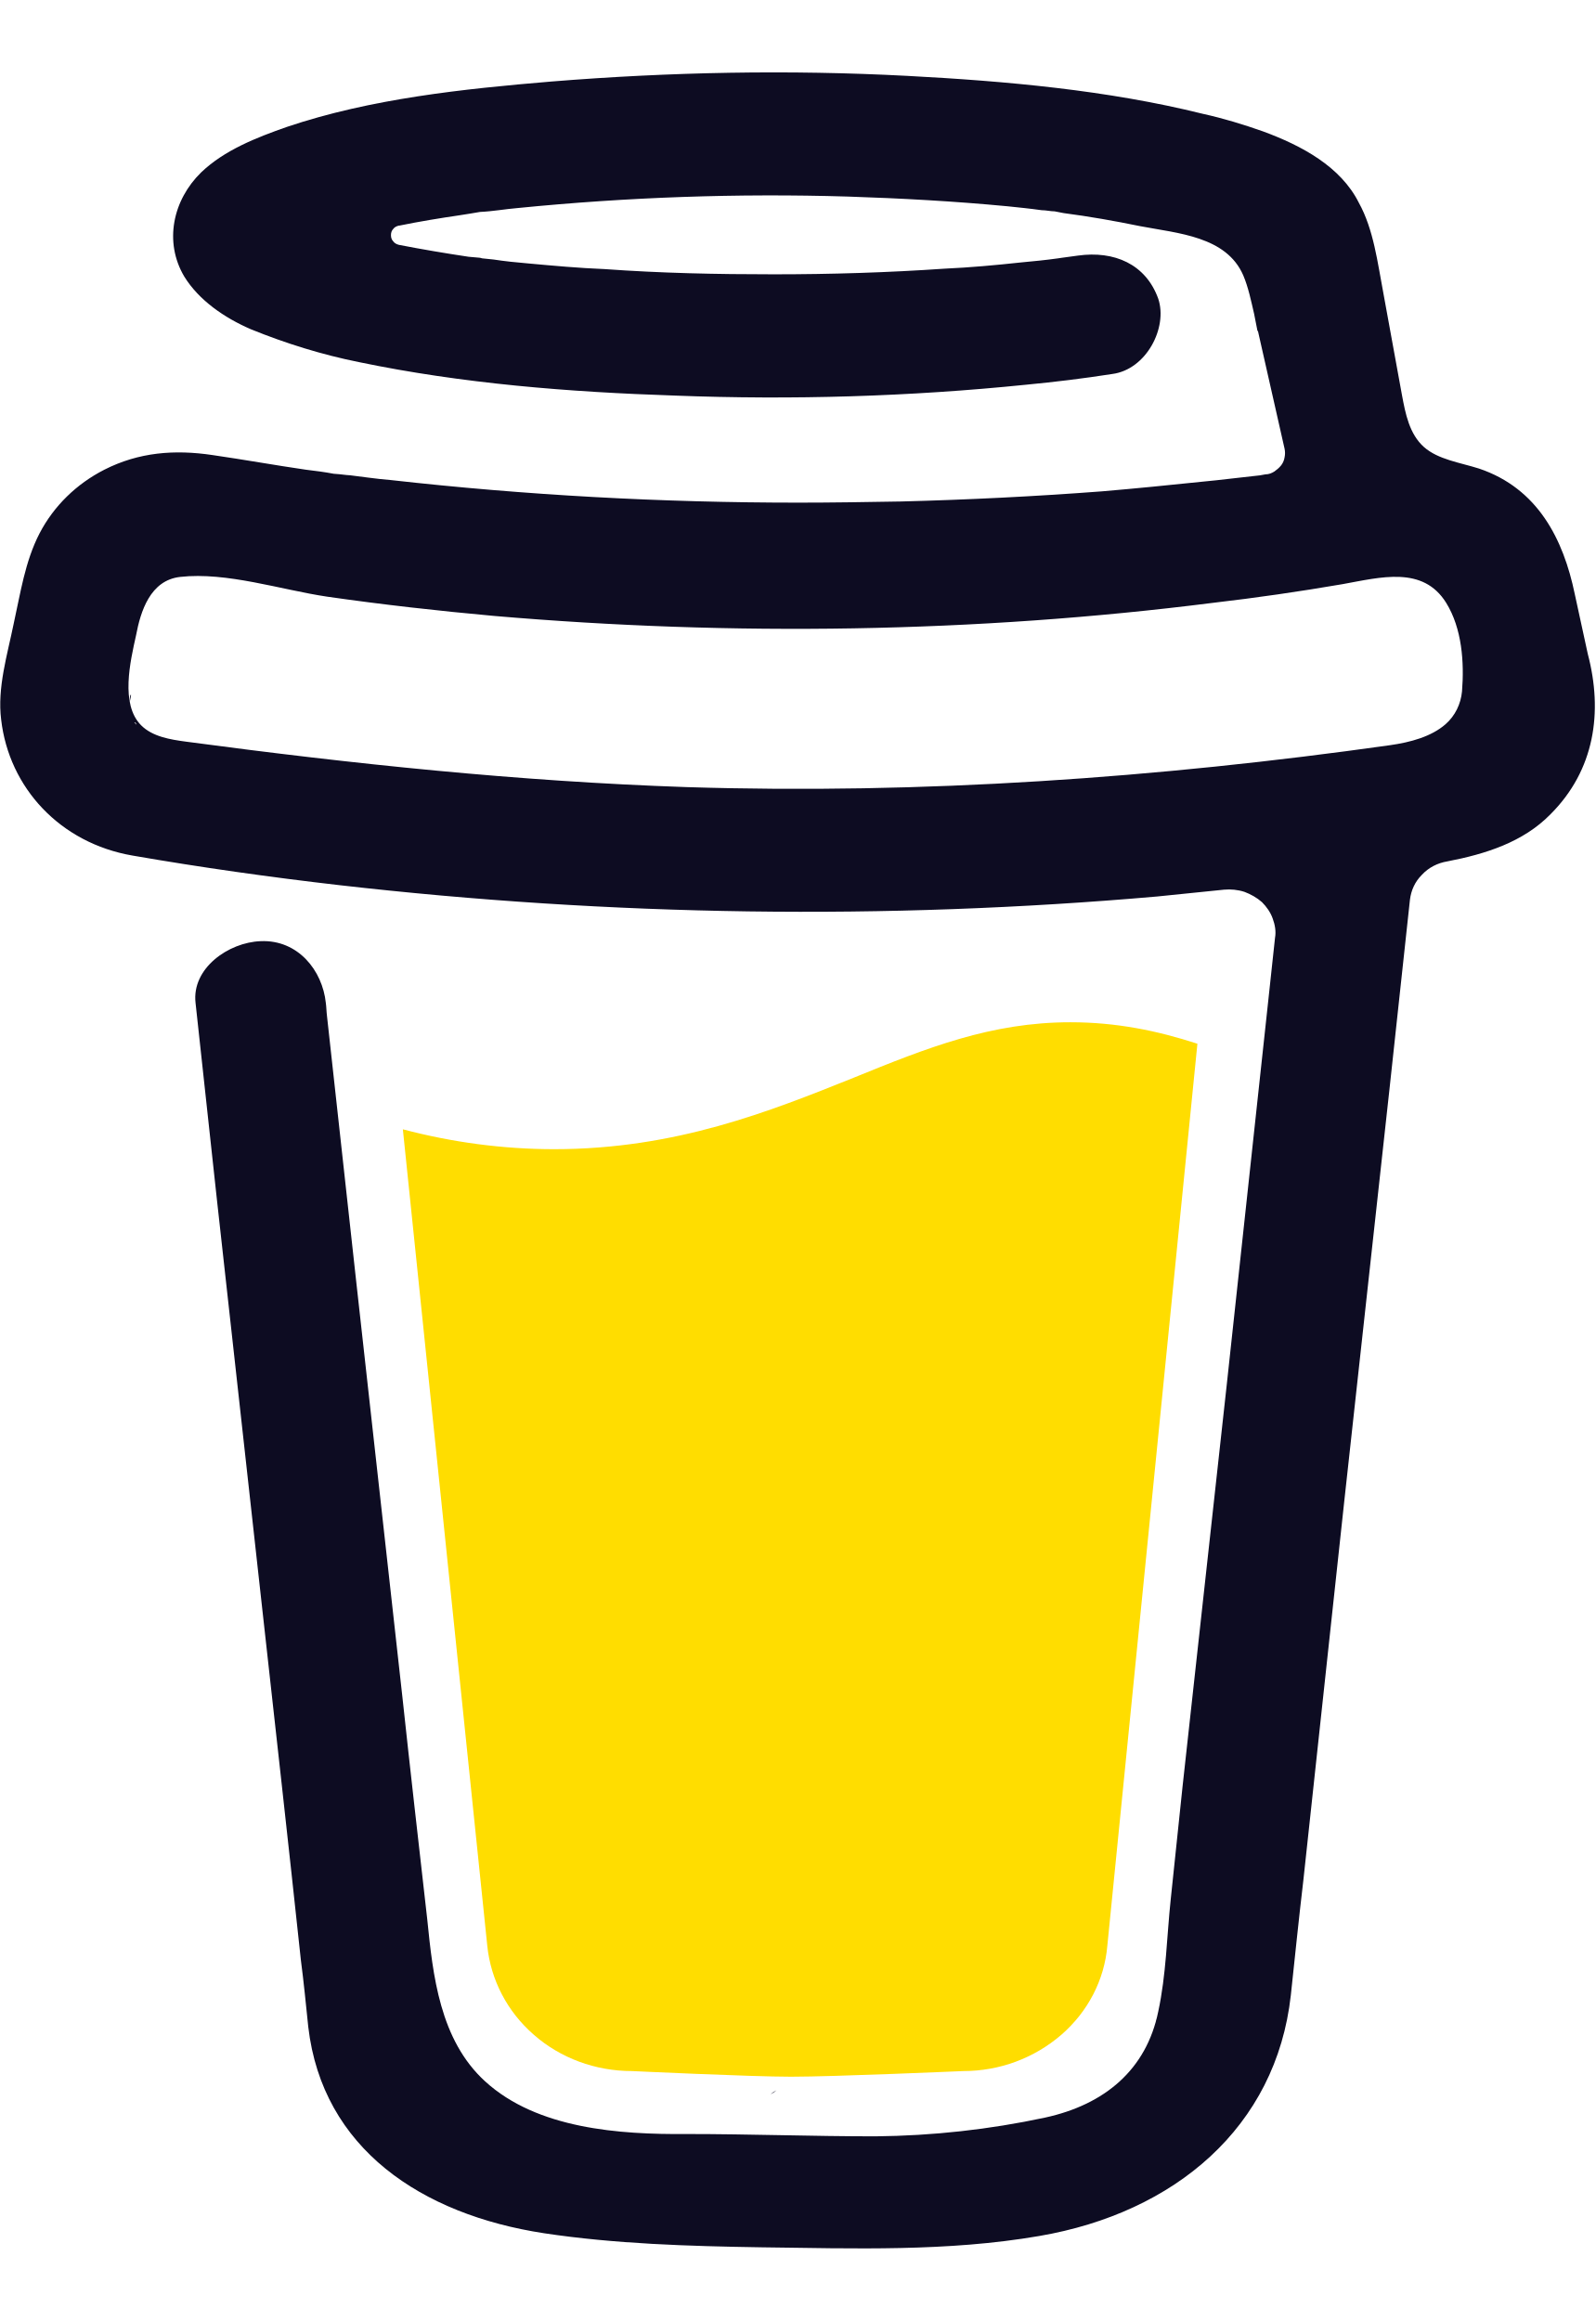
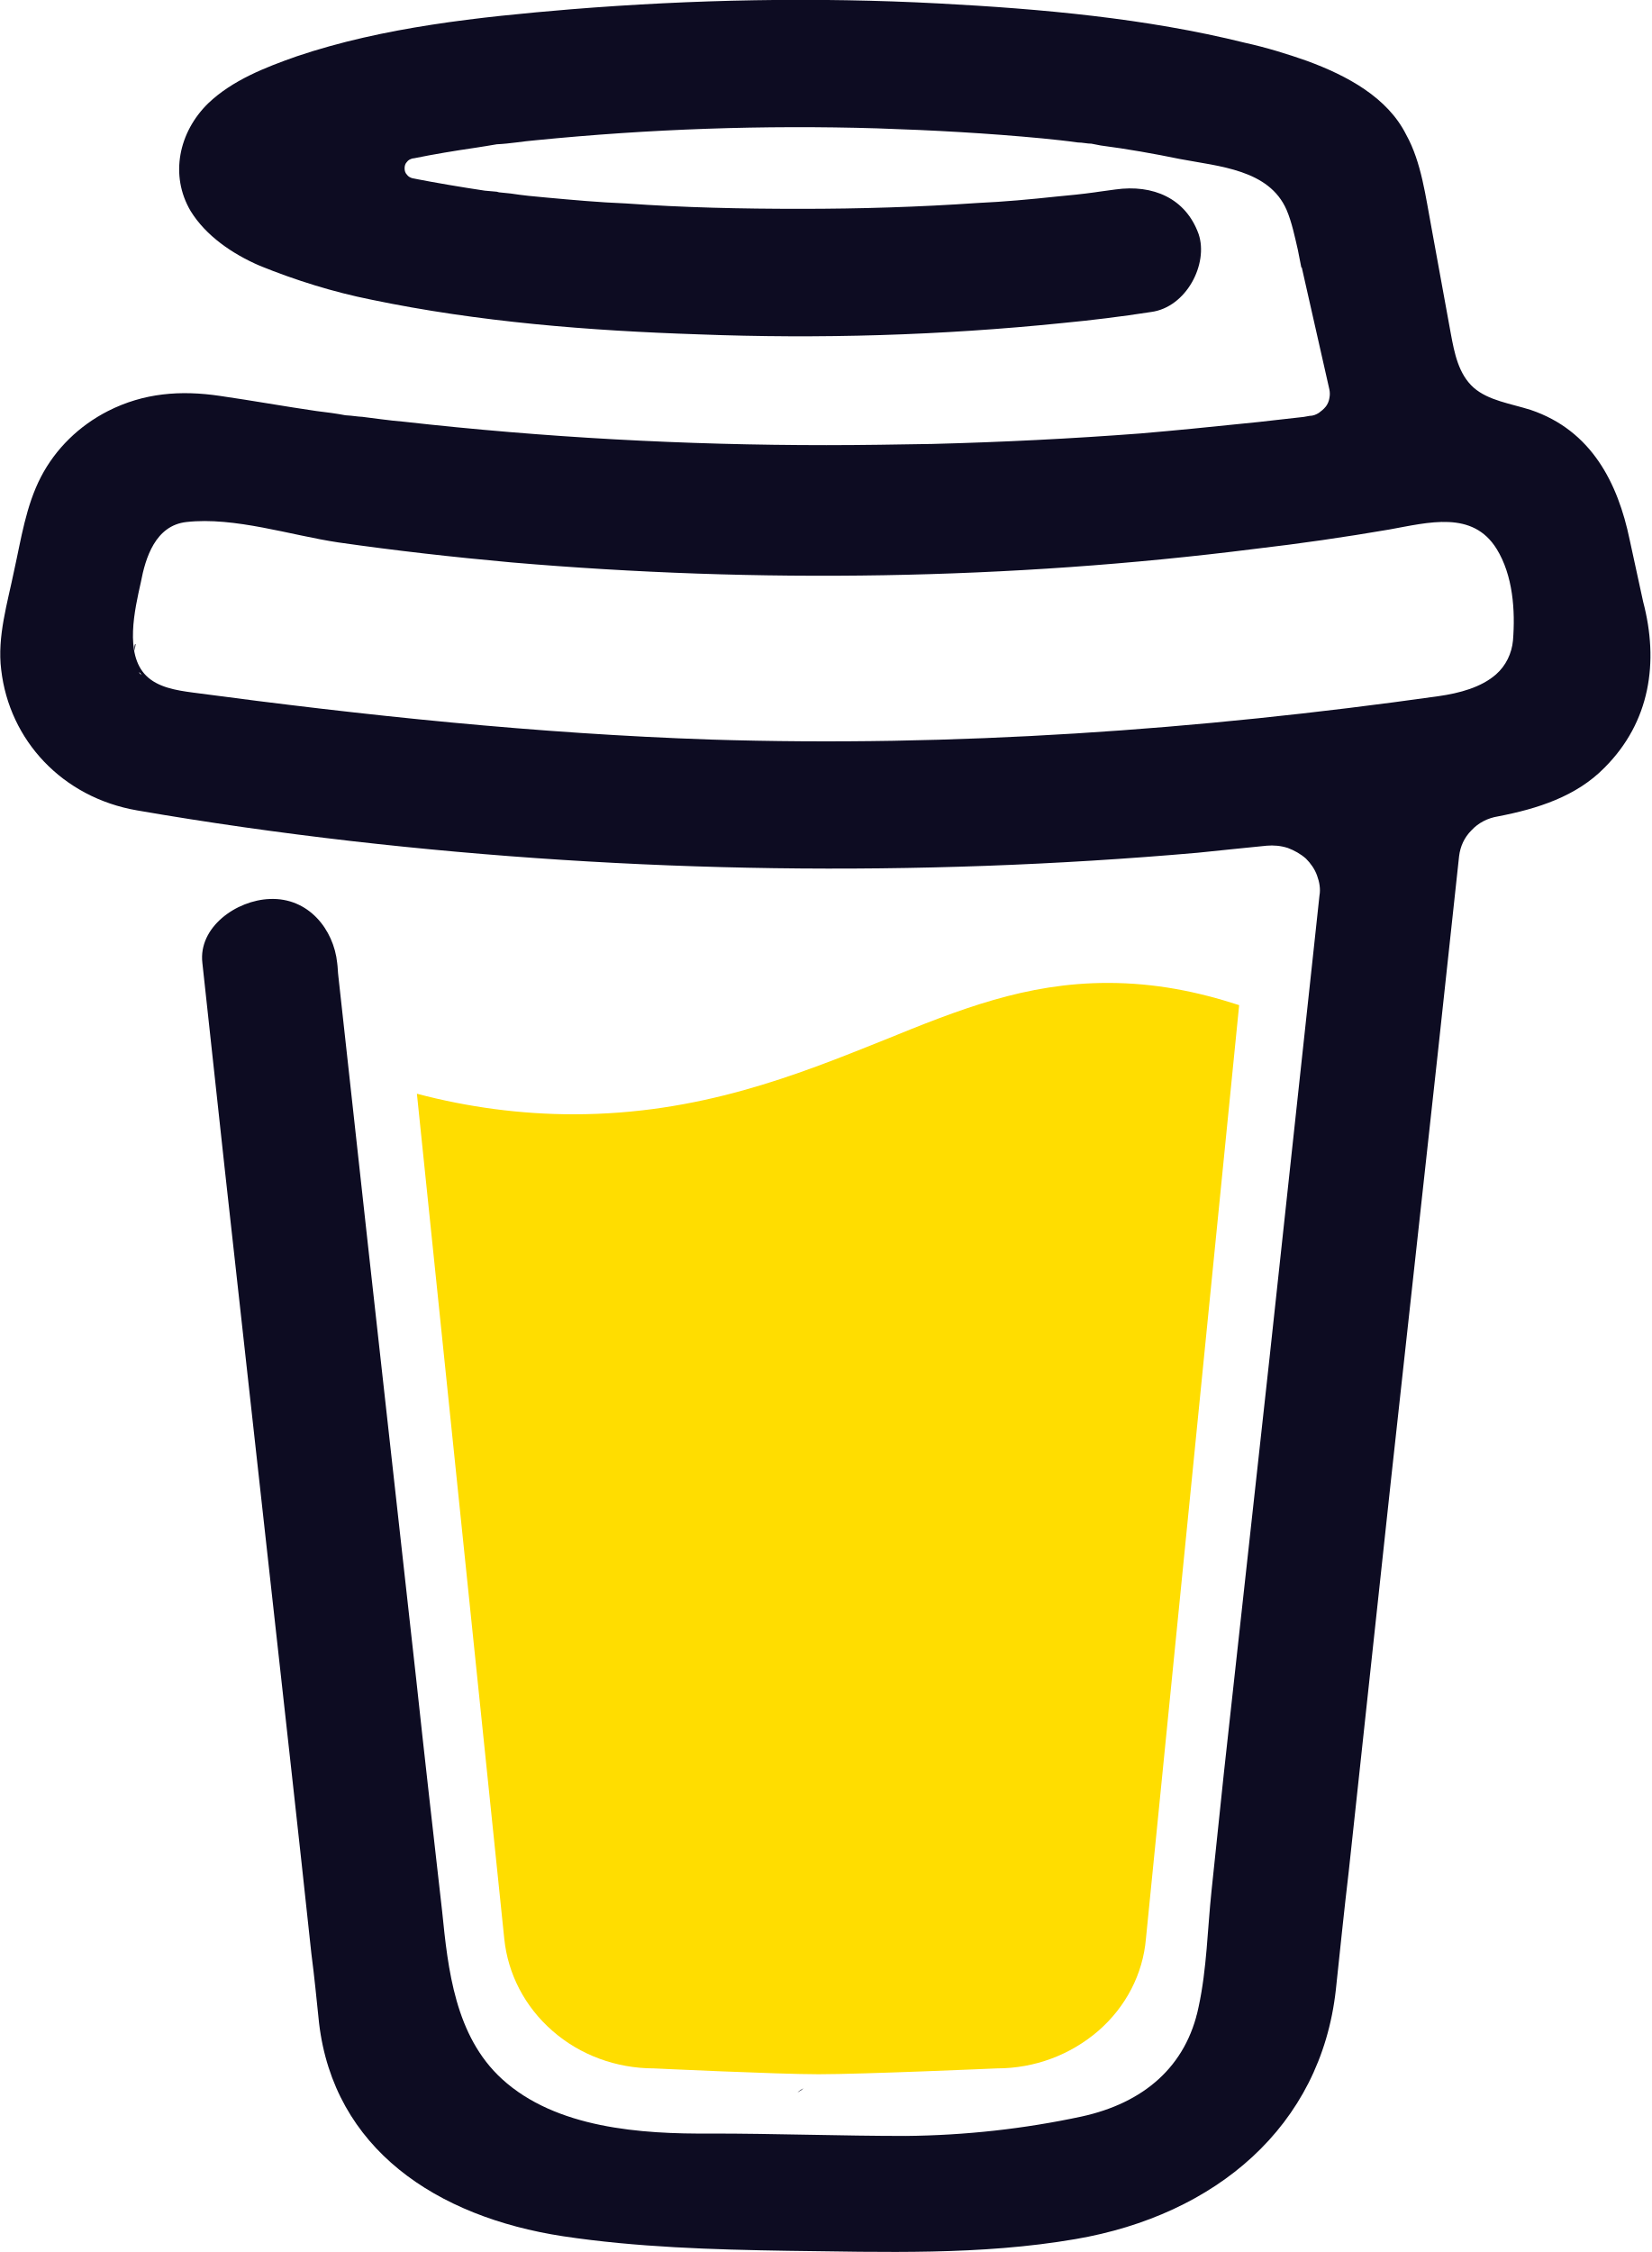
- <svg width="11px" height="16px" viewBox="0 0 11 15">
+ <svg width="11px" height="15px" viewBox="0 0 11 15">
  <path style=" stroke:none;fill-rule:nonzero;fill:rgb(5.098%,4.706%,13.333%);fill-opacity:1;" d="M 9.844 3.488 L 9.809 3.477 C 9.816 3.484 9.832 3.488 9.844 3.488 Z M 9.844 3.488 " />
  <path style=" stroke:none;fill-rule:nonzero;fill:rgb(5.098%,4.706%,13.333%);fill-opacity:1;" d="M 9.992 4.559 L 10.012 4.551 L 10.02 4.547 L 10.023 4.539 C 10.012 4.543 10.004 4.551 9.992 4.559 Z M 9.992 4.559 " />
  <path style=" stroke:none;fill-rule:nonzero;fill:rgb(5.098%,4.706%,13.333%);fill-opacity:1;" d="M 9.875 3.512 L 9.859 3.496 L 9.848 3.492 C 9.852 3.5 9.863 3.508 9.875 3.512 Z M 9.875 3.512 " />
  <path style=" stroke:none;fill-rule:nonzero;fill:rgb(5.098%,4.706%,13.333%);fill-opacity:1;" d="M 5.352 13.91 C 5.336 13.918 5.324 13.926 5.312 13.938 L 5.324 13.93 C 5.332 13.926 5.344 13.918 5.352 13.91 Z M 5.352 13.91 " />
  <path style=" stroke:none;fill-rule:nonzero;fill:rgb(5.098%,4.706%,13.333%);fill-opacity:1;" d="M 7.98 13.426 C 7.98 13.41 7.969 13.41 7.973 13.465 C 7.973 13.461 7.973 13.457 7.977 13.453 C 7.977 13.441 7.977 13.434 7.98 13.426 Z M 7.98 13.426 " />
  <path style=" stroke:none;fill-rule:nonzero;fill:rgb(5.098%,4.706%,13.333%);fill-opacity:1;" d="M 7.707 13.91 C 7.691 13.918 7.68 13.926 7.668 13.938 L 7.68 13.93 C 7.688 13.926 7.699 13.918 7.707 13.91 Z M 7.707 13.91 " />
  <path style=" stroke:none;fill-rule:nonzero;fill:rgb(5.098%,4.706%,13.333%);fill-opacity:1;" d="M 3.5 14.027 C 3.488 14.02 3.477 14.012 3.461 14.012 C 3.473 14.016 3.484 14.02 3.492 14.023 Z M 3.5 14.027 " />
  <path style=" stroke:none;fill-rule:nonzero;fill:rgb(5.098%,4.706%,13.333%);fill-opacity:1;" d="M 3.086 13.652 C 3.082 13.637 3.078 13.621 3.07 13.605 C 3.074 13.621 3.078 13.637 3.082 13.652 Z M 3.086 13.652 " />
  <path style=" stroke:none;fill-rule:nonzero;fill:rgb(100%,86.667%,0%);fill-opacity:1;" d="M 5.883 6.93 C 5.309 7.16 4.66 7.422 3.82 7.422 C 3.469 7.422 3.117 7.375 2.777 7.285 L 3.359 12.914 C 3.383 13.148 3.496 13.367 3.68 13.527 C 3.863 13.688 4.105 13.777 4.355 13.777 C 4.355 13.777 5.18 13.816 5.453 13.816 C 5.75 13.816 6.641 13.777 6.641 13.777 C 6.891 13.777 7.129 13.688 7.316 13.527 C 7.5 13.367 7.613 13.148 7.633 12.914 L 8.254 6.695 C 7.977 6.605 7.695 6.547 7.379 6.547 C 6.832 6.547 6.391 6.723 5.883 6.93 Z M 5.883 6.93 " />
  <path style=" stroke:none;fill-rule:nonzero;fill:rgb(5.098%,4.706%,13.333%);fill-opacity:1;" d="M 0.98 4.527 L 0.988 4.539 L 0.996 4.539 C 0.992 4.535 0.984 4.531 0.98 4.527 Z M 0.98 4.527 " />
  <path style=" stroke:none;fill-rule:nonzero;fill:rgb(5.098%,4.706%,13.333%);fill-opacity:1;" d="M 10.945 4.008 L 10.855 3.594 C 10.777 3.219 10.602 2.867 10.195 2.73 C 10.062 2.688 9.914 2.668 9.816 2.582 C 9.715 2.492 9.688 2.352 9.664 2.223 C 9.621 1.988 9.578 1.75 9.535 1.516 C 9.496 1.312 9.469 1.082 9.367 0.898 C 9.242 0.648 8.973 0.504 8.707 0.406 C 8.574 0.359 8.434 0.316 8.293 0.285 C 7.633 0.121 6.934 0.059 6.254 0.023 C 5.438 -0.02 4.617 -0.004 3.801 0.062 C 3.191 0.113 2.555 0.18 1.977 0.375 C 1.766 0.449 1.547 0.535 1.387 0.688 C 1.191 0.879 1.129 1.168 1.27 1.406 C 1.371 1.57 1.547 1.691 1.73 1.77 C 1.969 1.867 2.219 1.945 2.473 1.996 C 3.188 2.145 3.926 2.203 4.652 2.227 C 5.461 2.258 6.27 2.234 7.074 2.152 C 7.273 2.133 7.469 2.109 7.668 2.078 C 7.902 2.047 8.051 1.758 7.984 1.559 C 7.898 1.32 7.68 1.227 7.43 1.262 C 7.395 1.266 7.355 1.273 7.32 1.277 L 7.293 1.281 C 7.207 1.293 7.125 1.301 7.039 1.309 C 6.863 1.328 6.688 1.344 6.512 1.352 C 6.121 1.379 5.727 1.391 5.332 1.391 C 4.941 1.391 4.555 1.383 4.168 1.355 C 3.992 1.348 3.816 1.332 3.641 1.316 C 3.559 1.309 3.48 1.301 3.402 1.289 L 3.324 1.281 L 3.309 1.277 L 3.23 1.27 C 3.07 1.246 2.91 1.219 2.75 1.188 C 2.734 1.184 2.719 1.176 2.711 1.164 C 2.699 1.152 2.695 1.137 2.695 1.121 C 2.695 1.105 2.699 1.09 2.711 1.078 C 2.719 1.066 2.734 1.059 2.75 1.055 L 2.754 1.055 C 2.891 1.027 3.031 1.004 3.168 0.984 C 3.215 0.977 3.262 0.969 3.309 0.961 C 3.398 0.957 3.484 0.941 3.57 0.934 C 4.324 0.859 5.086 0.832 5.844 0.855 C 6.211 0.867 6.578 0.887 6.945 0.922 C 7.023 0.93 7.102 0.938 7.18 0.949 C 7.211 0.949 7.242 0.957 7.27 0.957 L 7.332 0.969 C 7.508 0.992 7.684 1.023 7.859 1.059 C 8.121 1.109 8.453 1.129 8.57 1.398 C 8.605 1.48 8.625 1.578 8.645 1.664 L 8.668 1.781 C 8.672 1.781 8.672 1.785 8.672 1.785 C 8.734 2.055 8.793 2.324 8.855 2.594 C 8.859 2.613 8.859 2.633 8.855 2.652 C 8.852 2.672 8.844 2.691 8.832 2.707 C 8.816 2.727 8.801 2.738 8.785 2.75 C 8.766 2.762 8.746 2.77 8.723 2.77 L 8.684 2.777 L 8.648 2.781 C 8.531 2.793 8.414 2.809 8.293 2.82 C 8.062 2.844 7.832 2.867 7.598 2.887 C 7.137 2.922 6.676 2.945 6.211 2.957 C 5.973 2.961 5.738 2.965 5.504 2.965 C 4.562 2.965 3.625 2.914 2.691 2.809 C 2.59 2.801 2.488 2.785 2.387 2.773 C 2.465 2.785 2.328 2.766 2.301 2.766 C 2.238 2.754 2.176 2.746 2.109 2.738 C 1.895 2.707 1.68 2.668 1.465 2.637 C 1.203 2.598 0.957 2.617 0.719 2.738 C 0.527 2.836 0.371 2.988 0.273 3.176 C 0.172 3.371 0.141 3.59 0.094 3.801 C 0.051 4.012 -0.02 4.242 0.008 4.461 C 0.062 4.93 0.414 5.312 0.914 5.398 C 1.387 5.48 1.863 5.547 2.34 5.602 C 4.211 5.816 6.102 5.844 7.977 5.68 C 8.133 5.664 8.285 5.648 8.438 5.633 C 8.484 5.629 8.531 5.633 8.578 5.648 C 8.621 5.664 8.664 5.688 8.699 5.719 C 8.73 5.75 8.758 5.789 8.773 5.832 C 8.789 5.875 8.797 5.922 8.789 5.965 L 8.742 6.402 C 8.648 7.281 8.551 8.16 8.457 9.039 C 8.355 9.965 8.254 10.887 8.152 11.812 C 8.125 12.074 8.098 12.332 8.07 12.594 C 8.043 12.848 8.039 13.113 7.984 13.367 C 7.902 13.766 7.617 14.008 7.203 14.098 C 6.82 14.18 6.43 14.223 6.035 14.227 C 5.602 14.227 5.168 14.211 4.734 14.211 C 4.27 14.215 3.703 14.176 3.344 13.848 C 3.031 13.562 2.984 13.117 2.945 12.73 C 2.887 12.219 2.828 11.703 2.773 11.191 L 2.457 8.348 L 2.254 6.504 C 2.25 6.473 2.25 6.441 2.246 6.414 C 2.223 6.191 2.055 5.977 1.797 5.988 C 1.574 5.996 1.32 6.176 1.348 6.414 L 1.496 7.777 L 1.809 10.602 C 1.898 11.406 1.988 12.207 2.074 13.012 C 2.094 13.164 2.109 13.32 2.125 13.473 C 2.223 14.312 2.906 14.766 3.75 14.895 C 4.242 14.969 4.746 14.984 5.246 14.992 C 5.887 15 6.531 15.023 7.164 14.914 C 8.098 14.754 8.797 14.164 8.898 13.254 C 8.926 12.992 8.953 12.727 8.984 12.465 C 9.078 11.594 9.172 10.723 9.266 9.852 L 9.578 7.008 L 9.719 5.703 C 9.727 5.637 9.754 5.578 9.801 5.531 C 9.848 5.48 9.91 5.449 9.977 5.438 C 10.242 5.387 10.5 5.305 10.688 5.113 C 10.992 4.809 11.051 4.41 10.945 4.008 Z M 0.902 4.289 C 0.906 4.289 0.898 4.32 0.895 4.336 C 0.895 4.312 0.895 4.293 0.902 4.289 Z M 0.926 4.48 C 0.93 4.477 0.938 4.484 0.941 4.496 C 0.934 4.488 0.926 4.48 0.926 4.48 Z M 0.953 4.512 C 0.961 4.527 0.965 4.535 0.953 4.512 Z M 1.004 4.551 C 1.004 4.551 1.008 4.555 1.008 4.555 C 1.008 4.555 1.004 4.551 1.004 4.551 Z M 9.965 4.492 C 9.867 4.578 9.723 4.617 9.582 4.637 C 7.98 4.863 6.355 4.977 4.734 4.926 C 3.578 4.887 2.43 4.766 1.285 4.613 C 1.172 4.598 1.051 4.578 0.973 4.5 C 0.828 4.355 0.898 4.059 0.938 3.879 C 0.969 3.715 1.035 3.5 1.242 3.477 C 1.562 3.441 1.938 3.566 2.254 3.613 C 2.637 3.668 3.02 3.711 3.406 3.746 C 5.051 3.887 6.723 3.863 8.359 3.656 C 8.66 3.621 8.957 3.578 9.254 3.527 C 9.516 3.48 9.809 3.398 9.969 3.656 C 10.078 3.832 10.094 4.066 10.078 4.266 C 10.07 4.352 10.031 4.434 9.965 4.492 Z M 9.965 4.492 " />
</svg>
